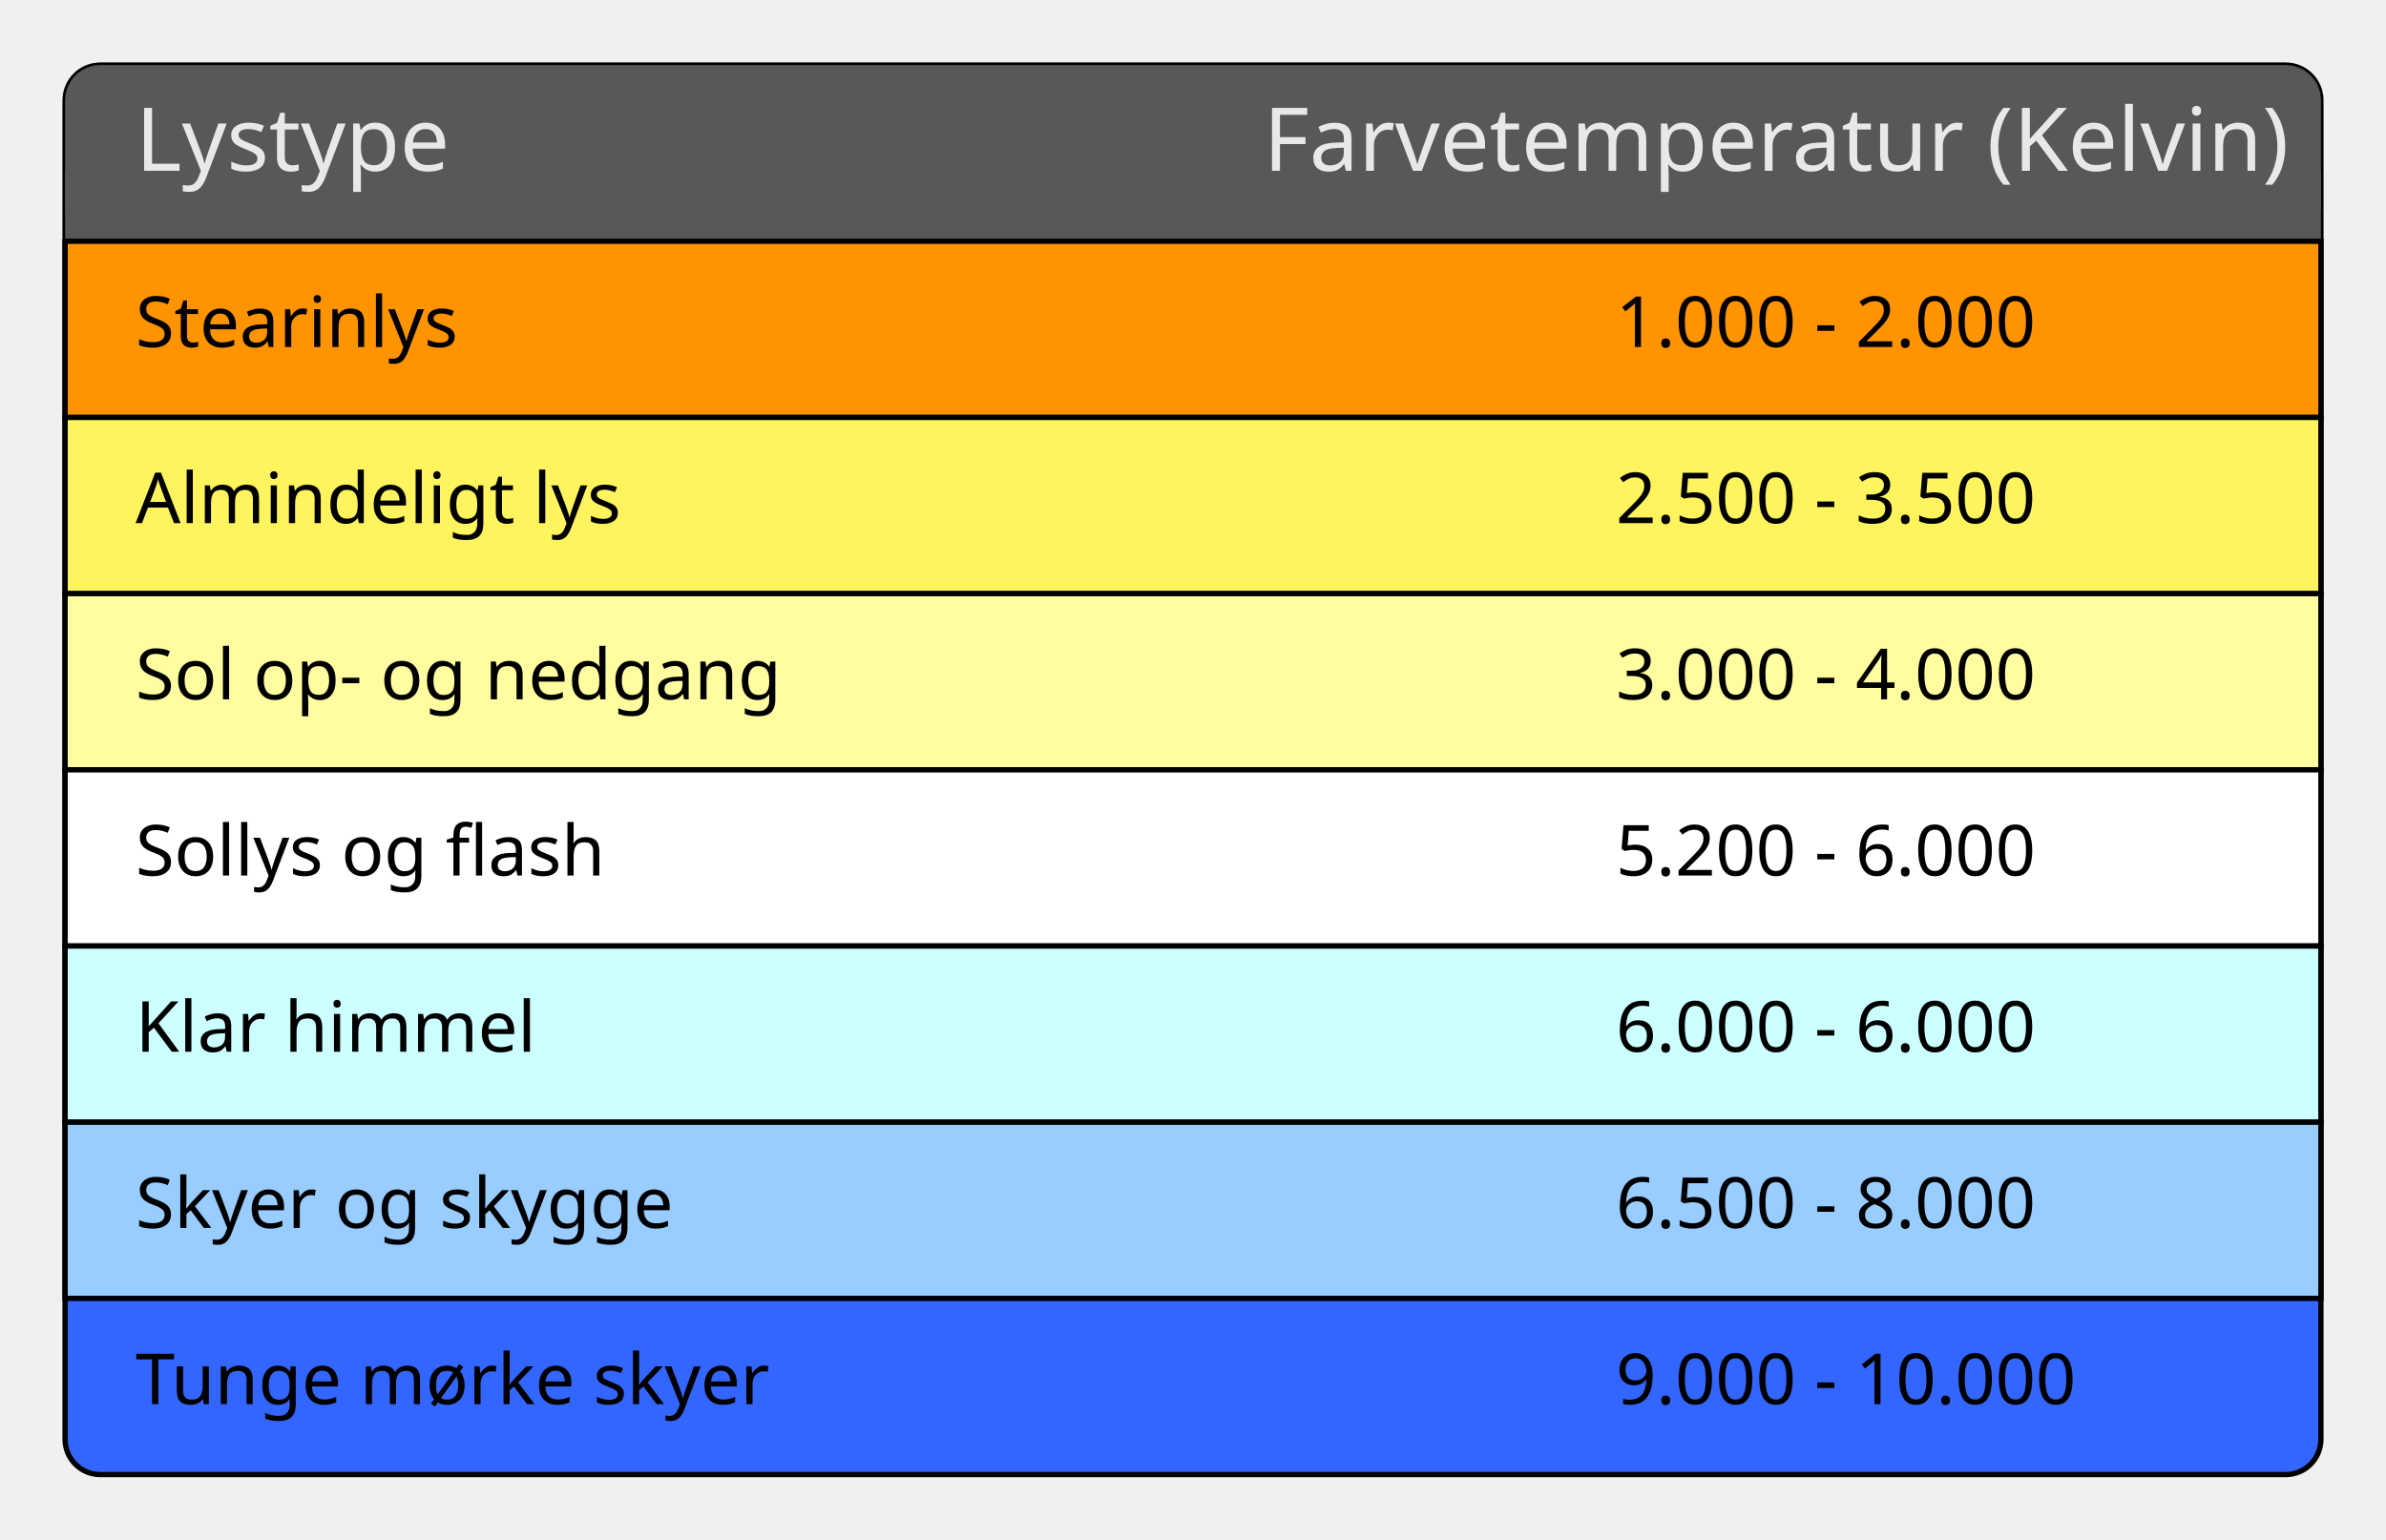
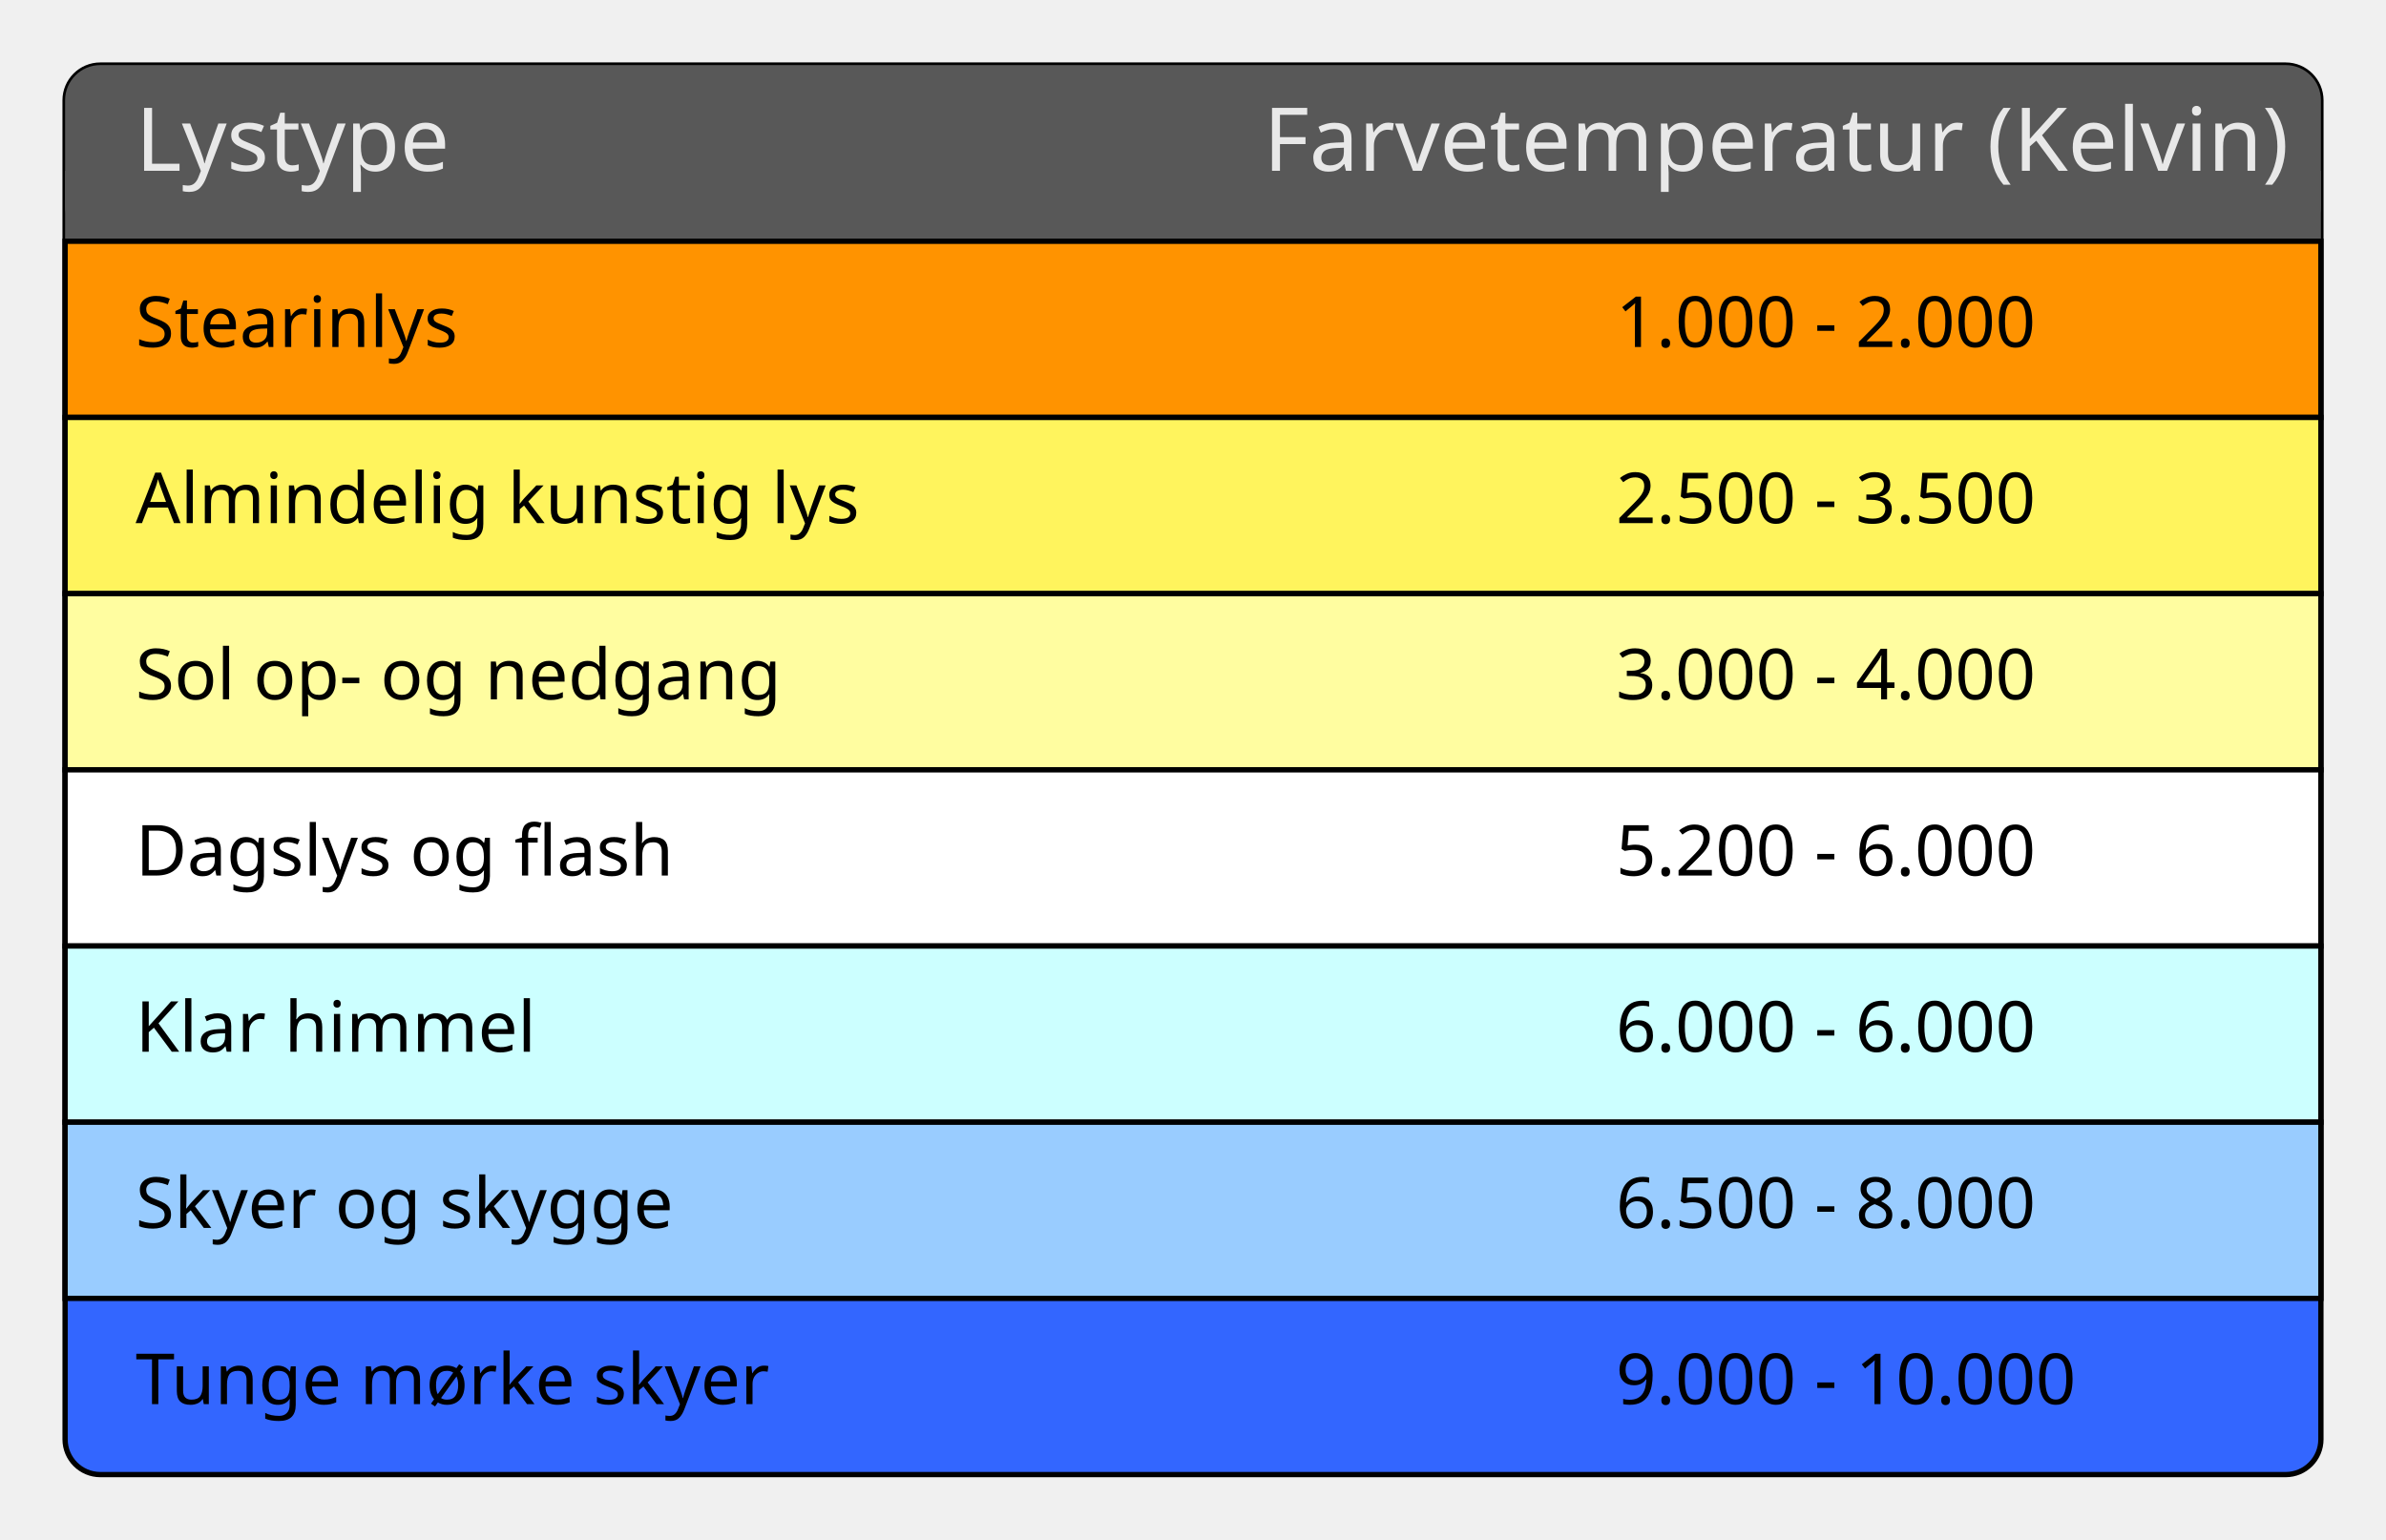
<svg xmlns="http://www.w3.org/2000/svg" width="191.046mm" height="123.312mm" viewBox="0 0 676.933 436.933" id="svg2" version="1.1">
  <defs id="defs4" />
  <g id="layer1" transform="translate(-61.53346,-143.8957)">
    <rect style="opacity:1;fill:#3366ff;fill-opacity:1;fill-rule:evenodd;stroke:#000000;stroke-width:1.5;stroke-miterlimit:4;stroke-dasharray:none;stroke-dashoffset:0;stroke-opacity:1" id="rect4228" width="640" height="400" x="80" y="162.362" ry="10" />
    <rect style="opacity:1;fill:#585858;fill-opacity:1;fill-rule:evenodd;stroke:none;stroke-width:1.5;stroke-miterlimit:4;stroke-dasharray:none;stroke-dashoffset:0;stroke-opacity:1" id="rect4220" width="640" height="50" x="80" y="162.362" ry="10" />
    <rect style="opacity:1;fill:#585858;fill-opacity:1;fill-rule:evenodd;stroke:none;stroke-width:1.5;stroke-miterlimit:4;stroke-dasharray:none;stroke-dashoffset:0;stroke-opacity:1" id="rect4222" width="640" height="20" x="80" y="192.362" ry="0" />
    <text xml:space="preserve" style="font-style:normal;font-variant:normal;font-weight:normal;font-stretch:normal;font-size:25px;line-height:125%;font-family:Ubuntu;-inkscape-font-specification:'Ubuntu, Normal';text-align:start;letter-spacing:0px;word-spacing:0px;writing-mode:lr-tb;text-anchor:start;fill:#e8e8e8;fill-opacity:1;stroke:none;stroke-width:1px;stroke-linecap:butt;stroke-linejoin:miter;stroke-opacity:1" x="100" y="192.362" id="text4138">
      <tspan id="tspan4140" x="100" y="192.362">Lystype</tspan>
    </text>
    <rect style="opacity:1;fill:#ff9300;fill-opacity:1;fill-rule:evenodd;stroke:#000000;stroke-width:1.5;stroke-miterlimit:4;stroke-dasharray:none;stroke-dashoffset:0;stroke-opacity:1" id="rect4230" width="640" height="50" x="80" y="212.362" ry="6.8484333e-06" />
    <text xml:space="preserve" style="font-style:normal;font-variant:normal;font-weight:normal;font-stretch:normal;font-size:20px;line-height:125%;font-family:Ubuntu;-inkscape-font-specification:'Ubuntu, Normal';text-align:start;letter-spacing:0px;word-spacing:0px;writing-mode:lr-tb;text-anchor:start;fill:#000000;fill-opacity:1;stroke:none;stroke-width:1px;stroke-linecap:butt;stroke-linejoin:miter;stroke-opacity:1" x="100" y="242.362" id="text4142">
      <tspan id="tspan4144" x="100" y="242.362">Stearinlys</tspan>
    </text>
    <rect style="opacity:1;fill:#fff45d;fill-opacity:1;fill-rule:evenodd;stroke:#000000;stroke-width:1.5;stroke-miterlimit:4;stroke-dasharray:none;stroke-dashoffset:0;stroke-opacity:1" id="rect4232" width="640" height="50" x="80" y="262.362" ry="6.8484301e-06" />
    <text xml:space="preserve" style="font-style:normal;font-variant:normal;font-weight:normal;font-stretch:normal;font-size:20px;line-height:125%;font-family:Ubuntu;-inkscape-font-specification:'Ubuntu, Normal';text-align:start;letter-spacing:0px;word-spacing:0px;writing-mode:lr-tb;text-anchor:start;fill:#000000;fill-opacity:1;stroke:none;stroke-width:1px;stroke-linecap:butt;stroke-linejoin:miter;stroke-opacity:1" x="100" y="292.362" id="text4146">
-       <tspan id="tspan4148" x="100" y="292.362">Almindeligt lys</tspan>
+       <tspan id="tspan4148" x="100" y="292.362">Almindelig kunstig lys</tspan>
    </text>
    <rect style="opacity:1;fill:#fffda0;fill-opacity:1;fill-rule:evenodd;stroke:#000000;stroke-width:1.5;stroke-miterlimit:4;stroke-dasharray:none;stroke-dashoffset:0;stroke-opacity:1" id="rect4234" width="640" height="50" x="80" y="312.362" ry="6.8484301e-06" />
    <text xml:space="preserve" style="font-style:normal;font-variant:normal;font-weight:normal;font-stretch:normal;font-size:20px;line-height:125%;font-family:Ubuntu;-inkscape-font-specification:'Ubuntu, Normal';text-align:start;letter-spacing:0px;word-spacing:0px;writing-mode:lr-tb;text-anchor:start;fill:#000000;fill-opacity:1;stroke:none;stroke-width:1px;stroke-linecap:butt;stroke-linejoin:miter;stroke-opacity:1" x="100" y="342.362" id="text4150">
      <tspan id="tspan4152" x="100" y="342.362">Sol op- og nedgang</tspan>
    </text>
    <rect style="opacity:1;fill:#ffffff;fill-opacity:1;fill-rule:evenodd;stroke:#000000;stroke-width:1.5;stroke-miterlimit:4;stroke-dasharray:none;stroke-dashoffset:0;stroke-opacity:1" id="rect4238" width="640" height="50" x="80" y="362.362" ry="6.8484301e-06" />
    <text xml:space="preserve" style="font-style:normal;font-variant:normal;font-weight:normal;font-stretch:normal;font-size:20px;line-height:125%;font-family:Ubuntu;-inkscape-font-specification:'Ubuntu, Normal';text-align:start;letter-spacing:0px;word-spacing:0px;writing-mode:lr-tb;text-anchor:start;fill:#000000;fill-opacity:1;stroke:none;stroke-width:1px;stroke-linecap:butt;stroke-linejoin:miter;stroke-opacity:1" x="100" y="392.362" id="text4154">
-       <tspan id="tspan4156" x="100" y="392.362">Sollys og flash</tspan>
+       <tspan id="tspan4156" x="100" y="392.362">Dagslys og flash</tspan>
    </text>
    <rect style="opacity:1;fill:#ccffff;fill-opacity:1;fill-rule:evenodd;stroke:#000000;stroke-width:1.5;stroke-miterlimit:4;stroke-dasharray:none;stroke-dashoffset:0;stroke-opacity:1" id="rect4240" width="640" height="50" x="80" y="412.362" ry="6.8484301e-06" />
    <text xml:space="preserve" style="font-style:normal;font-variant:normal;font-weight:normal;font-stretch:normal;font-size:20px;line-height:125%;font-family:Ubuntu;-inkscape-font-specification:'Ubuntu, Normal';text-align:start;letter-spacing:0px;word-spacing:0px;writing-mode:lr-tb;text-anchor:start;fill:#000000;fill-opacity:1;stroke:none;stroke-width:1px;stroke-linecap:butt;stroke-linejoin:miter;stroke-opacity:1" x="100" y="442.362" id="text4158">
      <tspan id="tspan4160" x="100" y="442.362">Klar himmel</tspan>
    </text>
    <rect style="opacity:1;fill:#99ccff;fill-opacity:1;fill-rule:evenodd;stroke:#000000;stroke-width:1.5;stroke-miterlimit:4;stroke-dasharray:none;stroke-dashoffset:0;stroke-opacity:1" id="rect4242" width="640" height="50" x="80" y="462.362" ry="6.8484301e-06" />
    <text xml:space="preserve" style="font-style:normal;font-variant:normal;font-weight:normal;font-stretch:normal;font-size:20px;line-height:125%;font-family:Ubuntu;-inkscape-font-specification:'Ubuntu, Normal';text-align:start;letter-spacing:0px;word-spacing:0px;writing-mode:lr-tb;text-anchor:start;fill:#000000;fill-opacity:1;stroke:none;stroke-width:1px;stroke-linecap:butt;stroke-linejoin:miter;stroke-opacity:1" x="100" y="492.362" id="text4162">
      <tspan id="tspan4164" x="100" y="492.362">Skyer og skygge</tspan>
    </text>
    <text xml:space="preserve" style="font-style:normal;font-variant:normal;font-weight:normal;font-stretch:normal;font-size:20px;line-height:125%;font-family:Ubuntu;-inkscape-font-specification:'Ubuntu, Normal';text-align:start;letter-spacing:0px;word-spacing:0px;writing-mode:lr-tb;text-anchor:start;fill:#000000;fill-opacity:1;stroke:none;stroke-width:1px;stroke-linecap:butt;stroke-linejoin:miter;stroke-opacity:1" x="100" y="542.362" id="text4166">
      <tspan id="tspan4168" x="100" y="542.362">Tunge mørke skyer</tspan>
    </text>
    <text xml:space="preserve" style="font-style:normal;font-variant:normal;font-weight:normal;font-stretch:normal;font-size:25px;line-height:125%;font-family:Ubuntu;-inkscape-font-specification:'Ubuntu, Normal';text-align:start;letter-spacing:0px;word-spacing:0px;writing-mode:lr-tb;text-anchor:start;fill:#e8e8e8;fill-opacity:1;stroke:none;stroke-width:1px;stroke-linecap:butt;stroke-linejoin:miter;stroke-opacity:1" x="420" y="192.362" id="text4170">
      <tspan id="tspan4172" x="420" y="192.362">Farvetemperatur (Kelvin)</tspan>
    </text>
    <text xml:space="preserve" style="font-style:normal;font-variant:normal;font-weight:normal;font-stretch:normal;font-size:20px;line-height:125%;font-family:Ubuntu;-inkscape-font-specification:'Ubuntu, Normal';text-align:start;letter-spacing:0px;word-spacing:0px;writing-mode:lr-tb;text-anchor:start;fill:#000000;fill-opacity:1;stroke:none;stroke-width:1px;stroke-linecap:butt;stroke-linejoin:miter;stroke-opacity:1" x="520" y="242.362" id="text4192">
      <tspan id="tspan4194" x="520" y="242.362">1.000 - 2.000</tspan>
    </text>
    <text xml:space="preserve" style="font-style:normal;font-variant:normal;font-weight:normal;font-stretch:normal;font-size:20px;line-height:125%;font-family:Ubuntu;-inkscape-font-specification:'Ubuntu, Normal';text-align:start;letter-spacing:0px;word-spacing:0px;writing-mode:lr-tb;text-anchor:start;fill:#000000;fill-opacity:1;stroke:none;stroke-width:1px;stroke-linecap:butt;stroke-linejoin:miter;stroke-opacity:1" x="520" y="292.362" id="text4196">
      <tspan id="tspan4198" x="520" y="292.362">2.500 - 3.500</tspan>
    </text>
    <text xml:space="preserve" style="font-style:normal;font-variant:normal;font-weight:normal;font-stretch:normal;font-size:20px;line-height:125%;font-family:Ubuntu;-inkscape-font-specification:'Ubuntu, Normal';text-align:start;letter-spacing:0px;word-spacing:0px;writing-mode:lr-tb;text-anchor:start;fill:#000000;fill-opacity:1;stroke:none;stroke-width:1px;stroke-linecap:butt;stroke-linejoin:miter;stroke-opacity:1" x="520" y="342.362" id="text4200">
      <tspan id="tspan4202" x="520" y="342.362">3.000 - 4.000</tspan>
    </text>
    <text xml:space="preserve" style="font-style:normal;font-variant:normal;font-weight:normal;font-stretch:normal;font-size:20px;line-height:125%;font-family:Ubuntu;-inkscape-font-specification:'Ubuntu, Normal';text-align:start;letter-spacing:0px;word-spacing:0px;writing-mode:lr-tb;text-anchor:start;fill:#000000;fill-opacity:1;stroke:none;stroke-width:1px;stroke-linecap:butt;stroke-linejoin:miter;stroke-opacity:1" x="520" y="392.362" id="text4204">
      <tspan id="tspan4206" x="520" y="392.362">5.200 - 6.000</tspan>
    </text>
    <text xml:space="preserve" style="font-style:normal;font-variant:normal;font-weight:normal;font-stretch:normal;font-size:20px;line-height:125%;font-family:Ubuntu;-inkscape-font-specification:'Ubuntu, Normal';text-align:start;letter-spacing:0px;word-spacing:0px;writing-mode:lr-tb;text-anchor:start;fill:#000000;fill-opacity:1;stroke:none;stroke-width:1px;stroke-linecap:butt;stroke-linejoin:miter;stroke-opacity:1" x="520" y="442.362" id="text4208">
      <tspan id="tspan4210" x="520" y="442.362">6.000 - 6.000</tspan>
    </text>
    <text xml:space="preserve" style="font-style:normal;font-variant:normal;font-weight:normal;font-stretch:normal;font-size:20px;line-height:125%;font-family:Ubuntu;-inkscape-font-specification:'Ubuntu, Normal';text-align:start;letter-spacing:0px;word-spacing:0px;writing-mode:lr-tb;text-anchor:start;fill:#000000;fill-opacity:1;stroke:none;stroke-width:1px;stroke-linecap:butt;stroke-linejoin:miter;stroke-opacity:1" x="520" y="492.362" id="text4212">
      <tspan id="tspan4214" x="520" y="492.362">6.500 - 8.000</tspan>
    </text>
    <text xml:space="preserve" style="font-style:normal;font-variant:normal;font-weight:normal;font-stretch:normal;font-size:20px;line-height:125%;font-family:Ubuntu;-inkscape-font-specification:'Ubuntu, Normal';text-align:start;letter-spacing:0px;word-spacing:0px;writing-mode:lr-tb;text-anchor:start;fill:#000000;fill-opacity:1;stroke:none;stroke-width:1px;stroke-linecap:butt;stroke-linejoin:miter;stroke-opacity:1" x="520" y="542.362" id="text4216">
      <tspan id="tspan4218" x="520" y="542.362">9.000 - 10.000</tspan>
    </text>
  </g>
</svg>
